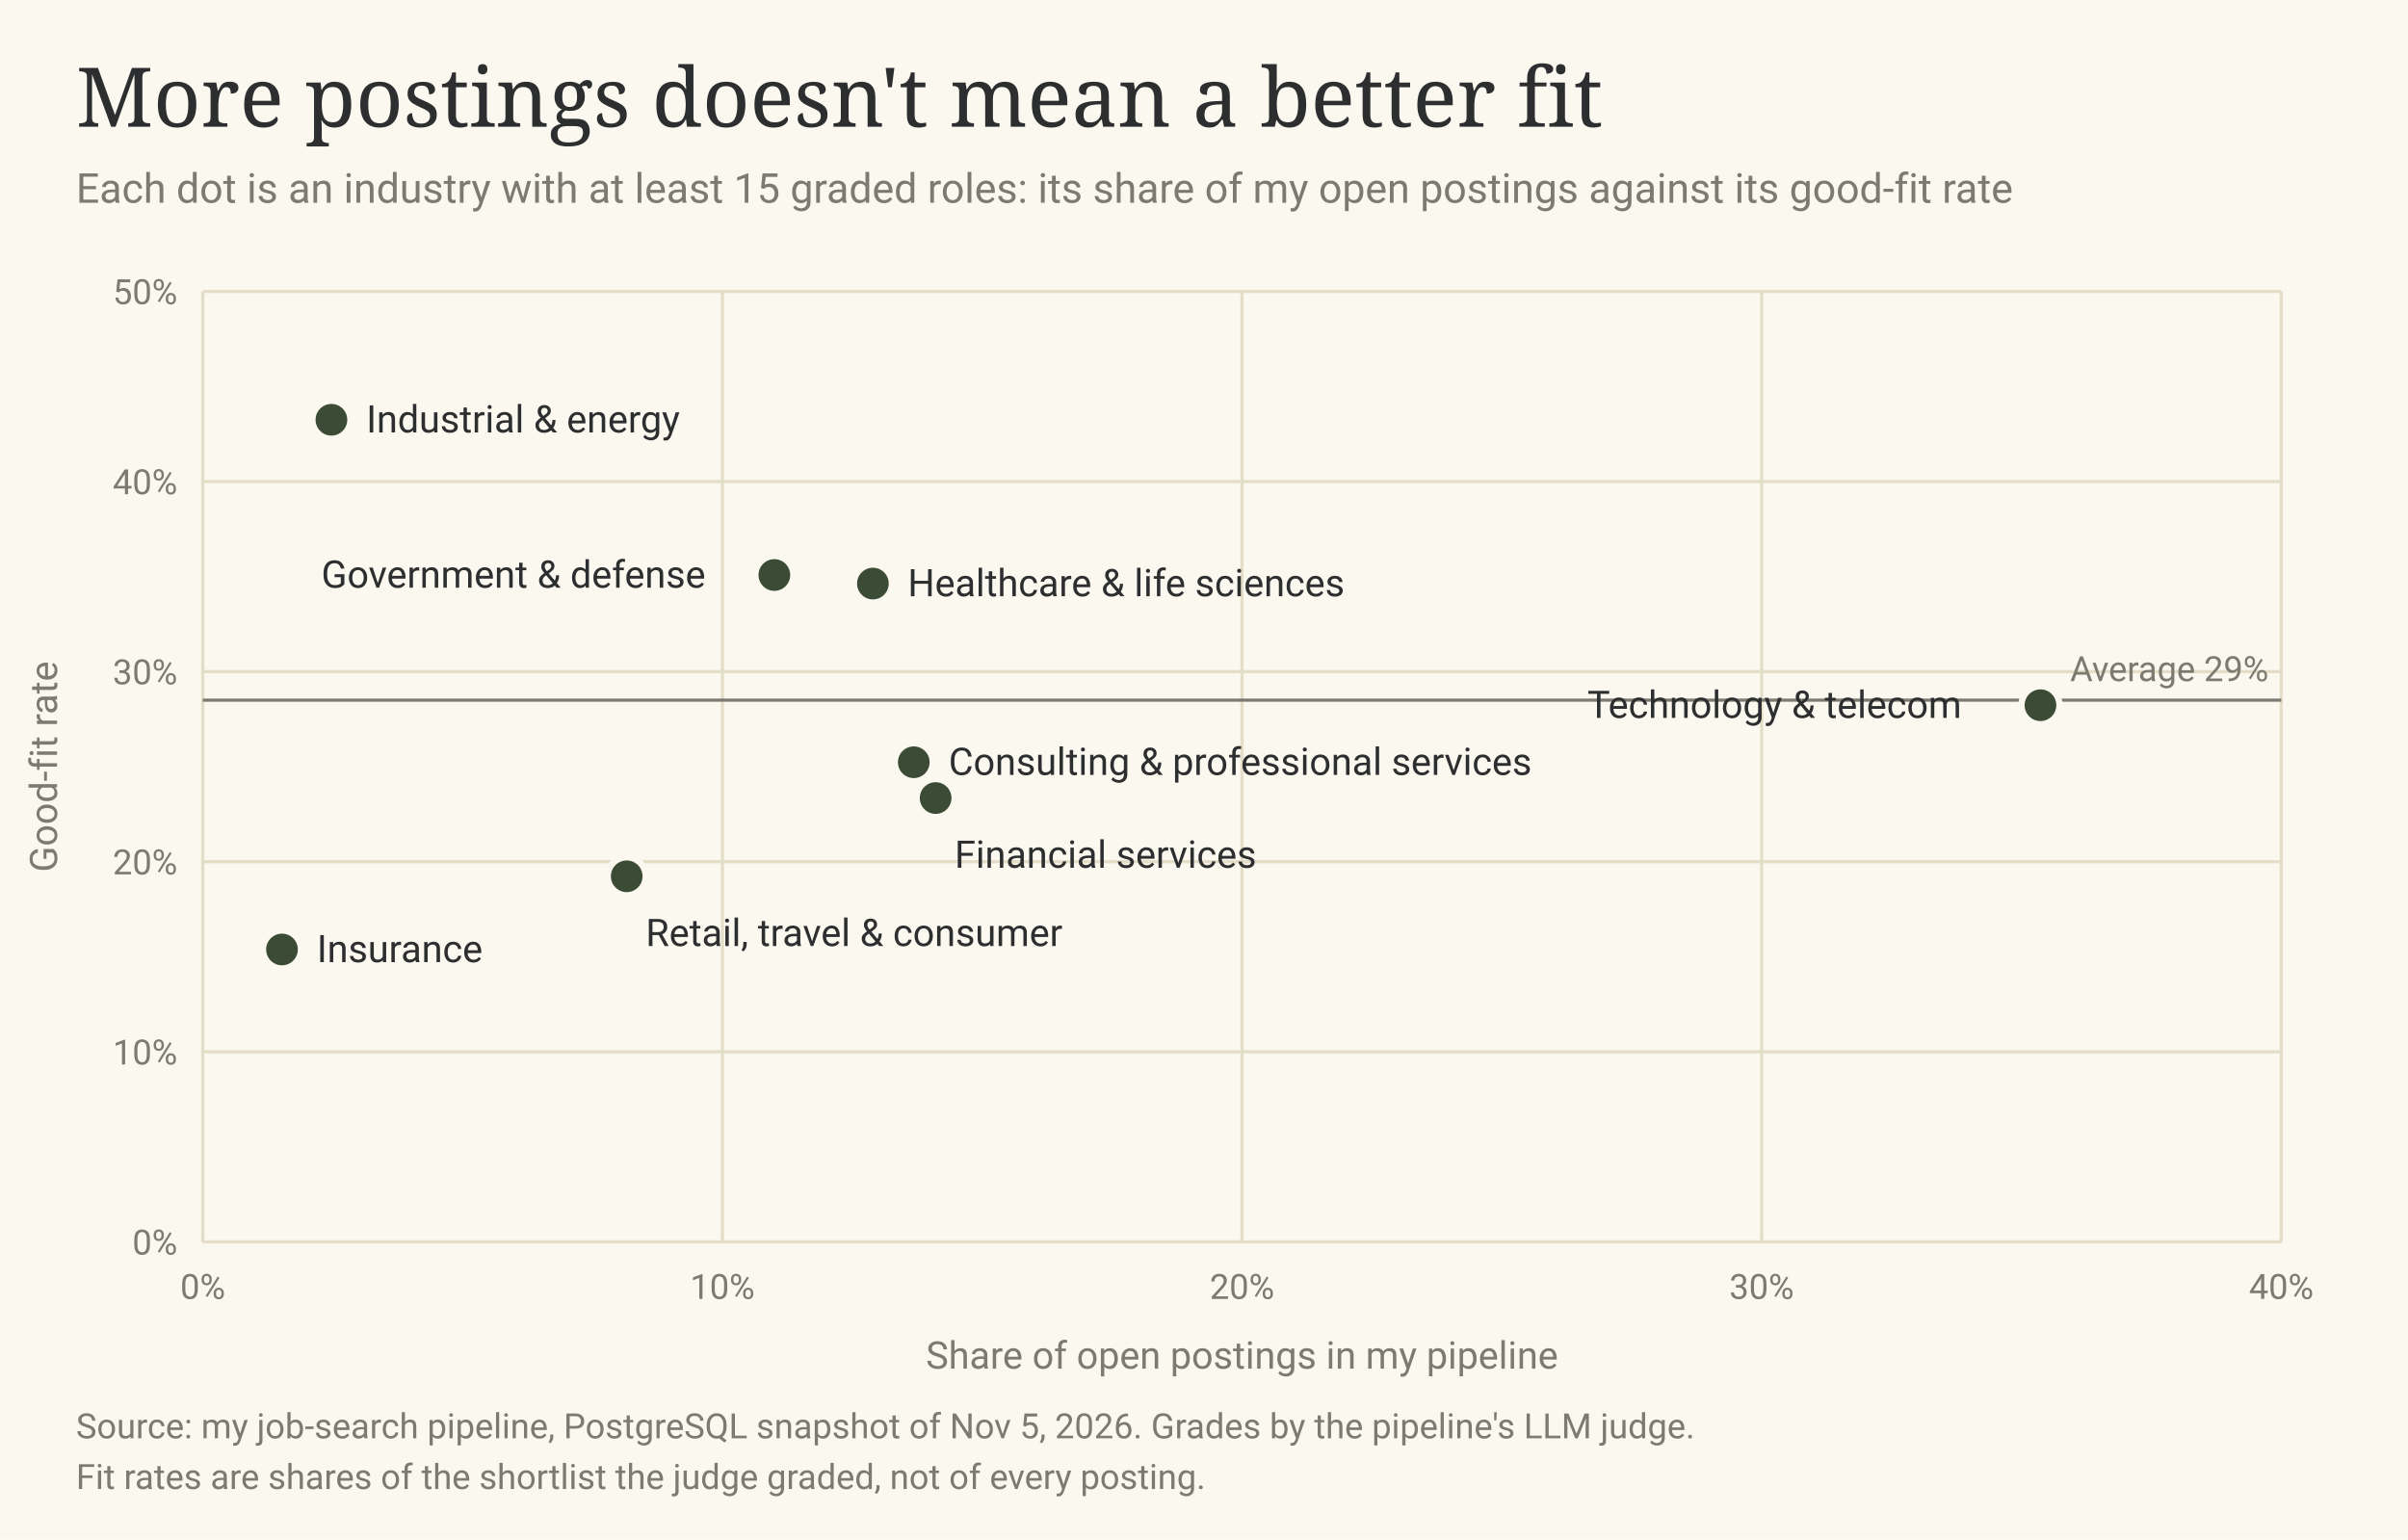
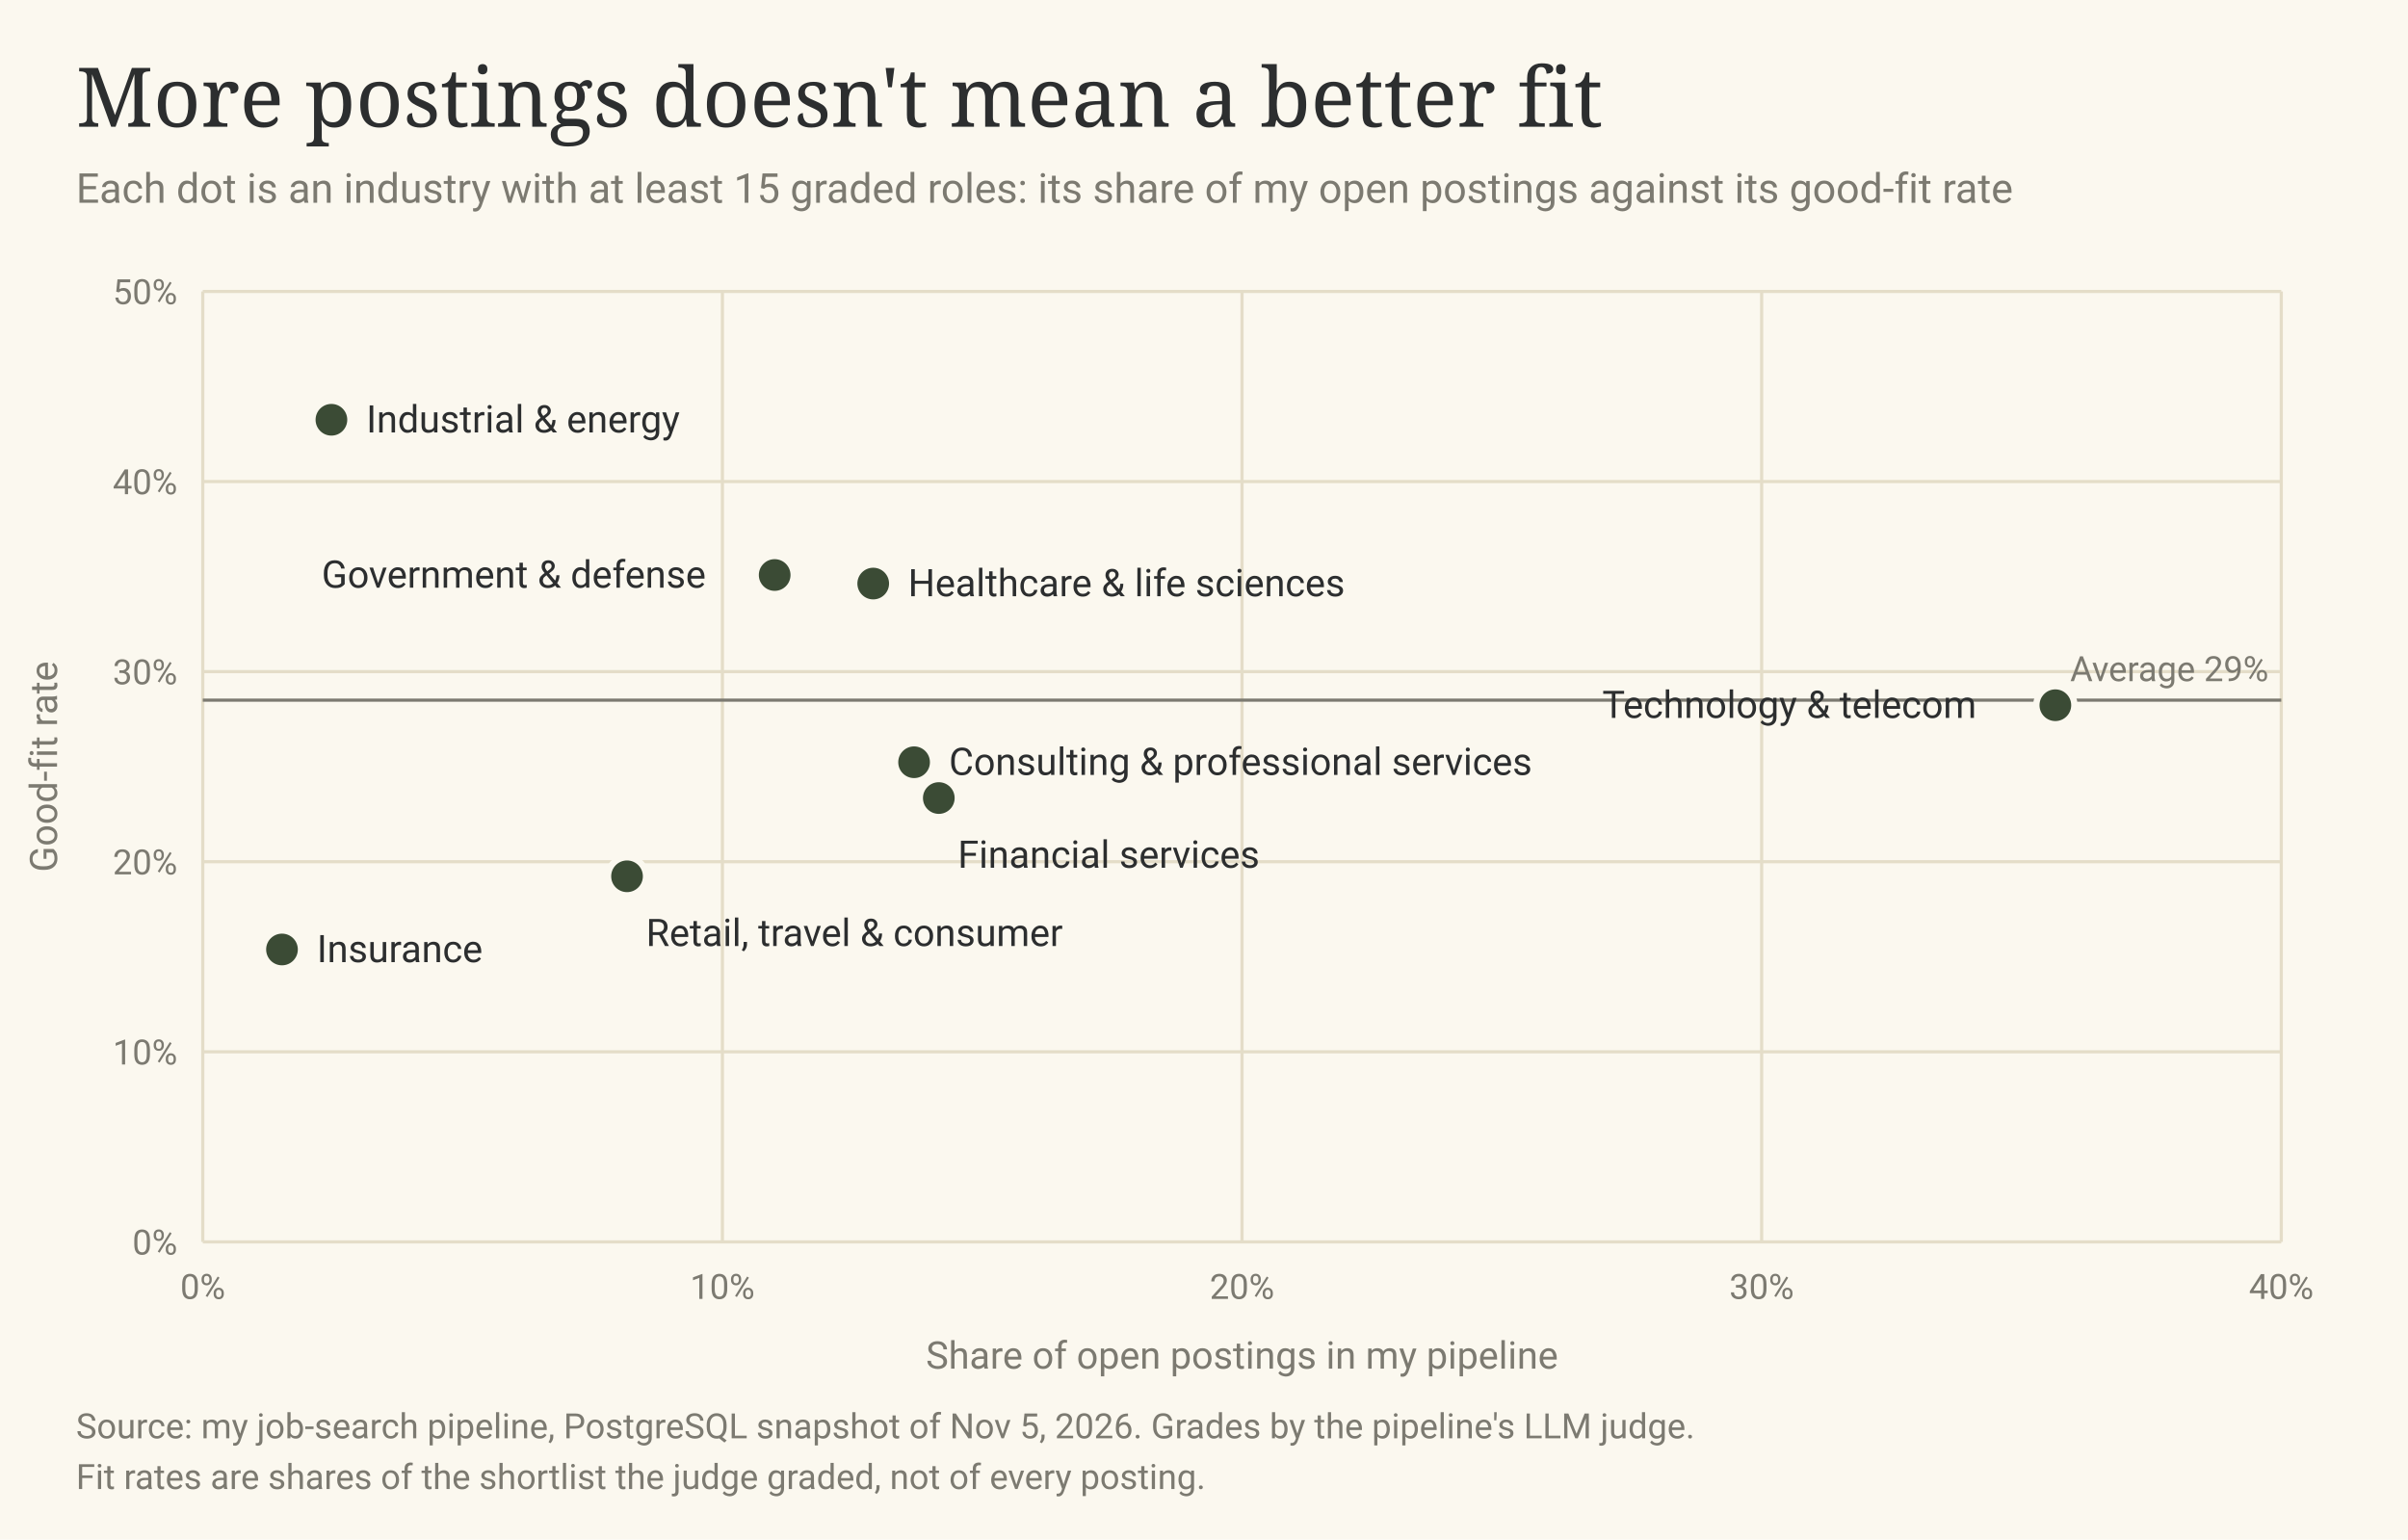
<svg xmlns="http://www.w3.org/2000/svg" viewBox="0 0 760 486" width="760" height="486" role="img" aria-labelledby="t d">
  <rect width="760" height="486" fill="#fbf8ef" />
  <text x="24" y="40" font-family="'Instrument Serif', 'Iowan Old Style', Georgia, serif" font-size="26" fill="#2c2e2f">More postings doesn't mean a better fit</text>
  <text x="24" y="64" font-family="-apple-system, BlinkMacSystemFont, 'Segoe UI', Roboto, Inter, sans-serif" font-size="13" fill="#7c7a71">Each dot is an industry with at least 15 graded roles: its share of my open postings against its good-fit rate</text>
  <line x1="64.0" y1="92" x2="64.0" y2="392" stroke="#e4ddc8" stroke-width="1" />
  <text x="64.0" y="410" text-anchor="middle" font-family="-apple-system, BlinkMacSystemFont, 'Segoe UI', Roboto, Inter, sans-serif" font-size="11" fill="#7c7a71">0%</text>
  <line x1="228.0" y1="92" x2="228.0" y2="392" stroke="#e4ddc8" stroke-width="1" />
  <text x="228.0" y="410" text-anchor="middle" font-family="-apple-system, BlinkMacSystemFont, 'Segoe UI', Roboto, Inter, sans-serif" font-size="11" fill="#7c7a71">10%</text>
  <line x1="392.0" y1="92" x2="392.0" y2="392" stroke="#e4ddc8" stroke-width="1" />
  <text x="392.0" y="410" text-anchor="middle" font-family="-apple-system, BlinkMacSystemFont, 'Segoe UI', Roboto, Inter, sans-serif" font-size="11" fill="#7c7a71">20%</text>
  <line x1="556.0" y1="92" x2="556.0" y2="392" stroke="#e4ddc8" stroke-width="1" />
  <text x="556.0" y="410" text-anchor="middle" font-family="-apple-system, BlinkMacSystemFont, 'Segoe UI', Roboto, Inter, sans-serif" font-size="11" fill="#7c7a71">30%</text>
  <line x1="720.0" y1="92" x2="720.0" y2="392" stroke="#e4ddc8" stroke-width="1" />
  <text x="720.0" y="410" text-anchor="middle" font-family="-apple-system, BlinkMacSystemFont, 'Segoe UI', Roboto, Inter, sans-serif" font-size="11" fill="#7c7a71">40%</text>
  <line x1="64" y1="392.0" x2="720" y2="392.0" stroke="#e4ddc8" stroke-width="1" />
  <text x="56" y="396.0" text-anchor="end" font-family="-apple-system, BlinkMacSystemFont, 'Segoe UI', Roboto, Inter, sans-serif" font-size="11" fill="#7c7a71">0%</text>
  <line x1="64" y1="332.0" x2="720" y2="332.0" stroke="#e4ddc8" stroke-width="1" />
  <text x="56" y="336.0" text-anchor="end" font-family="-apple-system, BlinkMacSystemFont, 'Segoe UI', Roboto, Inter, sans-serif" font-size="11" fill="#7c7a71">10%</text>
  <line x1="64" y1="272.0" x2="720" y2="272.0" stroke="#e4ddc8" stroke-width="1" />
  <text x="56" y="276.0" text-anchor="end" font-family="-apple-system, BlinkMacSystemFont, 'Segoe UI', Roboto, Inter, sans-serif" font-size="11" fill="#7c7a71">20%</text>
  <line x1="64" y1="212.0" x2="720" y2="212.0" stroke="#e4ddc8" stroke-width="1" />
  <text x="56" y="216.0" text-anchor="end" font-family="-apple-system, BlinkMacSystemFont, 'Segoe UI', Roboto, Inter, sans-serif" font-size="11" fill="#7c7a71">30%</text>
  <line x1="64" y1="152.0" x2="720" y2="152.0" stroke="#e4ddc8" stroke-width="1" />
  <text x="56" y="156.0" text-anchor="end" font-family="-apple-system, BlinkMacSystemFont, 'Segoe UI', Roboto, Inter, sans-serif" font-size="11" fill="#7c7a71">40%</text>
  <line x1="64" y1="92.0" x2="720" y2="92.0" stroke="#e4ddc8" stroke-width="1" />
  <text x="56" y="96.0" text-anchor="end" font-family="-apple-system, BlinkMacSystemFont, 'Segoe UI', Roboto, Inter, sans-serif" font-size="11" fill="#7c7a71">50%</text>
  <text x="392.0" y="432" text-anchor="middle" font-family="-apple-system, BlinkMacSystemFont, 'Segoe UI', Roboto, Inter, sans-serif" font-size="12" fill="#7c7a71">Share of open postings in my pipeline</text>
  <text transform="translate(18 242.0) rotate(-90)" text-anchor="middle" font-family="-apple-system, BlinkMacSystemFont, 'Segoe UI', Roboto, Inter, sans-serif" font-size="12" fill="#7c7a71">Good-fit rate</text>
  <line x1="64" y1="221.0" x2="720" y2="221.0" stroke="#7c7a71" stroke-width="1" />
  <text x="716" y="215.0" text-anchor="end" font-family="-apple-system, BlinkMacSystemFont, 'Segoe UI', Roboto, Inter, sans-serif" font-size="11" fill="#7c7a71">Average 29%</text>
  <g>
    <circle cx="104.6" cy="132.5" r="6" fill="#3b4b35" stroke="#fbf8ef" stroke-width="2" />
    <text x="115.6" y="136.5" font-family="-apple-system, BlinkMacSystemFont, 'Segoe UI', Roboto, Inter, sans-serif" font-size="12" fill="#2c2e2f">Industrial &amp; energy</text>
  </g>
  <g>
-     <circle cx="244.4" cy="181.5" r="6" fill="#3b4b35" stroke="#fbf8ef" stroke-width="2" />
-     <text x="101.4" y="185.5" font-family="-apple-system, BlinkMacSystemFont, 'Segoe UI', Roboto, Inter, sans-serif" font-size="12" fill="#2c2e2f">Government &amp; defense</text>
+     <circle cx="244.5" cy="181.5" r="6" fill="#3b4b35" stroke="#fbf8ef" stroke-width="2" />
+     <text x="101.5" y="185.5" font-family="-apple-system, BlinkMacSystemFont, 'Segoe UI', Roboto, Inter, sans-serif" font-size="12" fill="#2c2e2f">Government &amp; defense</text>
  </g>
  <g>
-     <circle cx="275.5" cy="184.2" r="6" fill="#3b4b35" stroke="#fbf8ef" stroke-width="2" />
-     <text x="286.5" y="188.2" font-family="-apple-system, BlinkMacSystemFont, 'Segoe UI', Roboto, Inter, sans-serif" font-size="12" fill="#2c2e2f">Healthcare &amp; life sciences</text>
+     <circle cx="275.6" cy="184.2" r="6" fill="#3b4b35" stroke="#fbf8ef" stroke-width="2" />
+     <text x="286.6" y="188.2" font-family="-apple-system, BlinkMacSystemFont, 'Segoe UI', Roboto, Inter, sans-serif" font-size="12" fill="#2c2e2f">Healthcare &amp; life sciences</text>
  </g>
  <g>
-     <circle cx="644.0" cy="222.6" r="6" fill="#3b4b35" stroke="#fbf8ef" stroke-width="2" />
-     <text x="501.0" y="226.6" font-family="-apple-system, BlinkMacSystemFont, 'Segoe UI', Roboto, Inter, sans-serif" font-size="12" fill="#2c2e2f">Technology &amp; telecom</text>
+     <circle cx="648.7" cy="222.6" r="6" fill="#3b4b35" stroke="#fbf8ef" stroke-width="2" />
+     <text x="505.7" y="226.6" font-family="-apple-system, BlinkMacSystemFont, 'Segoe UI', Roboto, Inter, sans-serif" font-size="12" fill="#2c2e2f">Technology &amp; telecom</text>
  </g>
  <g>
-     <circle cx="288.4" cy="240.6" r="6" fill="#3b4b35" stroke="#fbf8ef" stroke-width="2" />
-     <text x="299.4" y="244.6" font-family="-apple-system, BlinkMacSystemFont, 'Segoe UI', Roboto, Inter, sans-serif" font-size="12" fill="#2c2e2f">Consulting &amp; professional services</text>
+     <circle cx="288.5" cy="240.6" r="6" fill="#3b4b35" stroke="#fbf8ef" stroke-width="2" />
+     <text x="299.5" y="244.6" font-family="-apple-system, BlinkMacSystemFont, 'Segoe UI', Roboto, Inter, sans-serif" font-size="12" fill="#2c2e2f">Consulting &amp; professional services</text>
  </g>
  <g>
-     <circle cx="295.3" cy="251.9" r="6" fill="#3b4b35" stroke="#fbf8ef" stroke-width="2" />
-     <text x="301.3" y="273.9" font-family="-apple-system, BlinkMacSystemFont, 'Segoe UI', Roboto, Inter, sans-serif" font-size="12" fill="#2c2e2f">Financial services</text>
+     <circle cx="296.3" cy="251.9" r="6" fill="#3b4b35" stroke="#fbf8ef" stroke-width="2" />
+     <text x="302.3" y="273.9" font-family="-apple-system, BlinkMacSystemFont, 'Segoe UI', Roboto, Inter, sans-serif" font-size="12" fill="#2c2e2f">Financial services</text>
  </g>
  <g>
-     <circle cx="197.8" cy="276.6" r="6" fill="#3b4b35" stroke="#fbf8ef" stroke-width="2" />
-     <text x="203.8" y="298.6" font-family="-apple-system, BlinkMacSystemFont, 'Segoe UI', Roboto, Inter, sans-serif" font-size="12" fill="#2c2e2f">Retail, travel &amp; consumer</text>
+     <circle cx="197.9" cy="276.6" r="6" fill="#3b4b35" stroke="#fbf8ef" stroke-width="2" />
+     <text x="203.9" y="298.6" font-family="-apple-system, BlinkMacSystemFont, 'Segoe UI', Roboto, Inter, sans-serif" font-size="12" fill="#2c2e2f">Retail, travel &amp; consumer</text>
  </g>
  <g>
    <circle cx="89.0" cy="299.7" r="6" fill="#3b4b35" stroke="#fbf8ef" stroke-width="2" />
    <text x="100.0" y="303.7" font-family="-apple-system, BlinkMacSystemFont, 'Segoe UI', Roboto, Inter, sans-serif" font-size="12" fill="#2c2e2f">Insurance</text>
  </g>
  <text x="24" y="454" font-family="-apple-system, BlinkMacSystemFont, 'Segoe UI', Roboto, Inter, sans-serif" font-size="11" fill="#7c7a71">Source: my job-search pipeline, PostgreSQL snapshot of Nov 5, 2026. Grades by the pipeline's LLM judge.</text>
  <text x="24" y="470" font-family="-apple-system, BlinkMacSystemFont, 'Segoe UI', Roboto, Inter, sans-serif" font-size="11" fill="#7c7a71">Fit rates are shares of the shortlist the judge graded, not of every posting.</text>
</svg>
